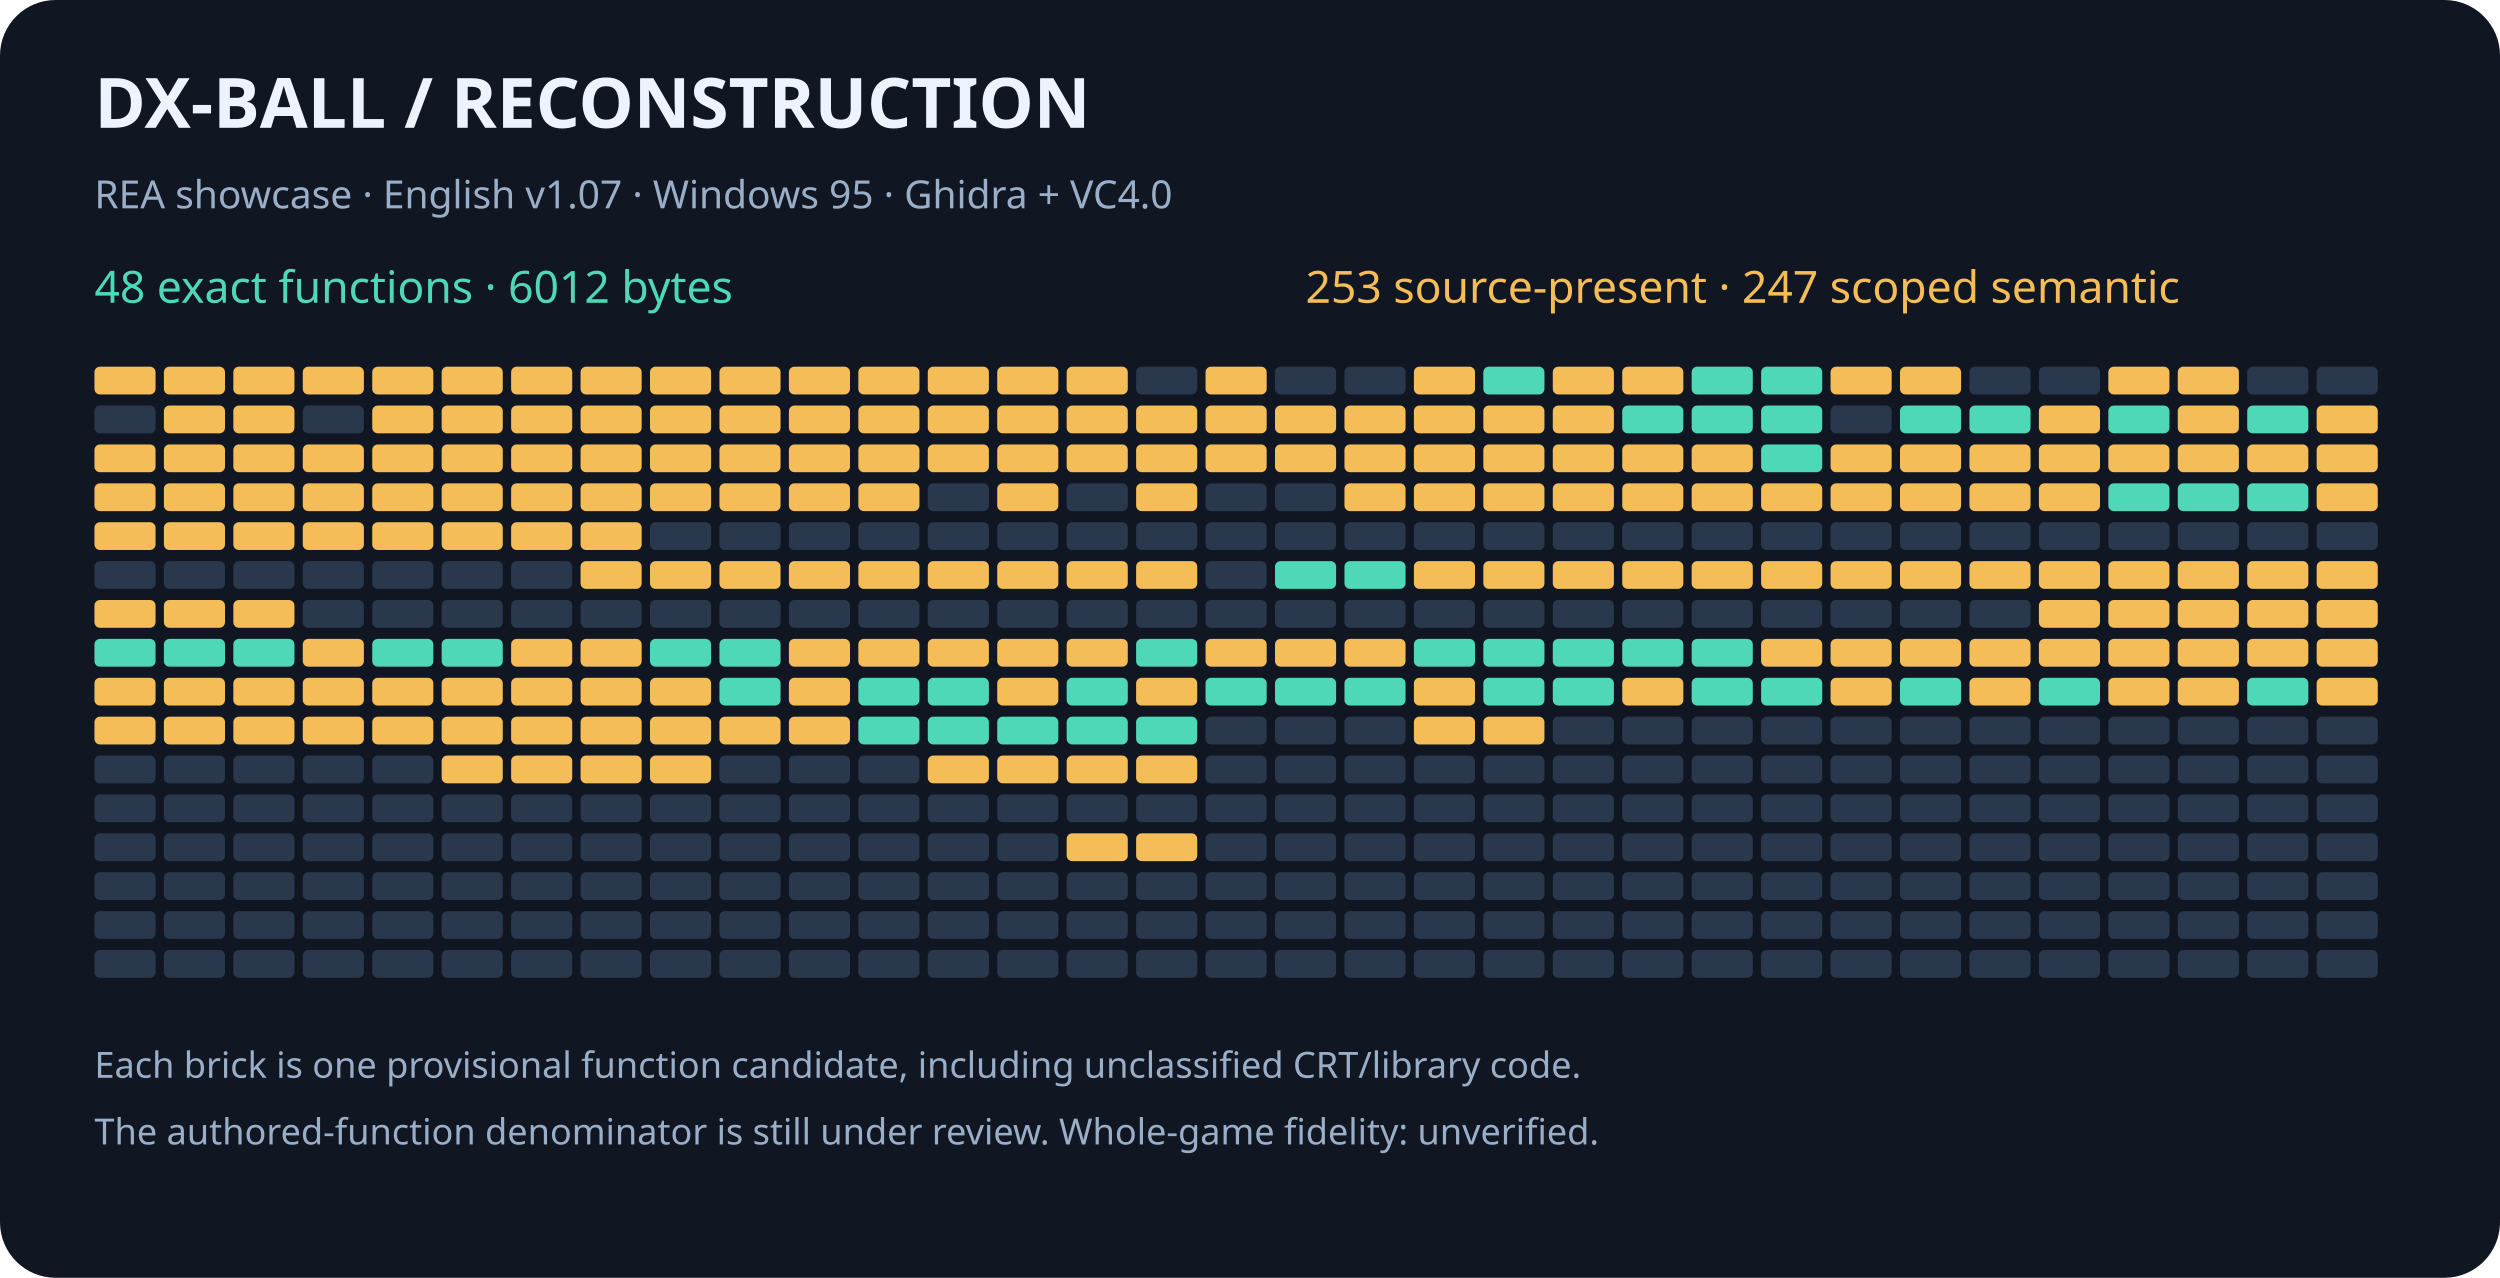
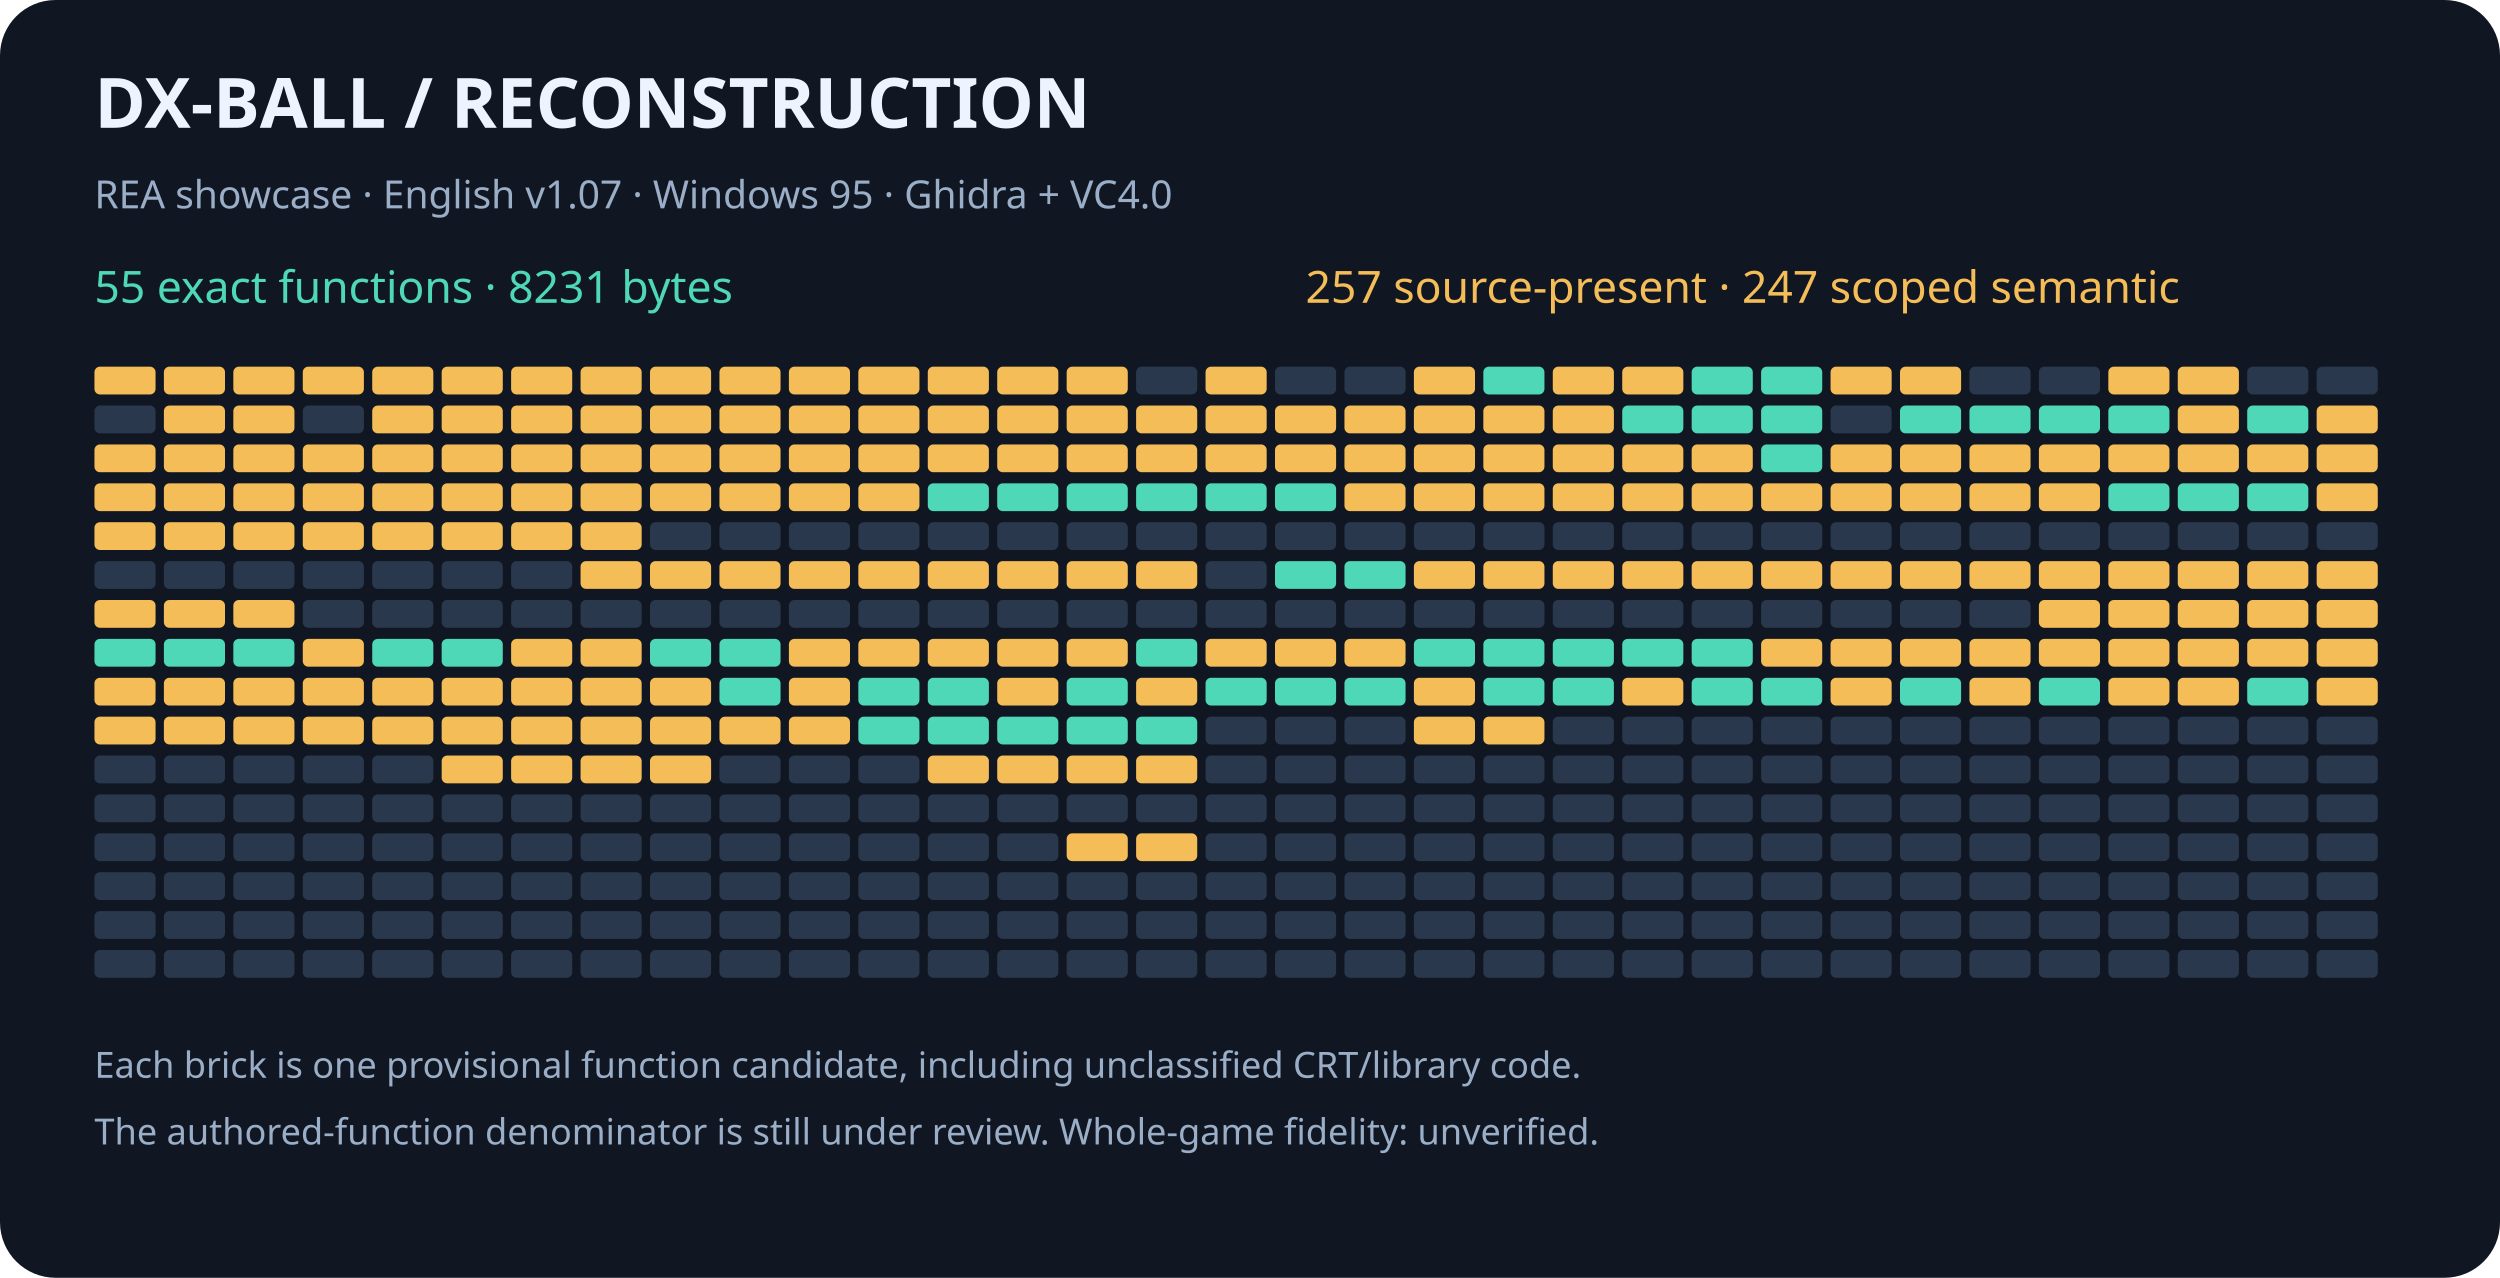
<svg xmlns="http://www.w3.org/2000/svg" width="900" height="460" viewBox="0 0 900 460" role="img" aria-labelledby="title desc">
  <rect width="900" height="460" rx="20" fill="#101722" />
  <g font-family="sans-serif">
    <text x="34" y="46" fill="#eef4ff" font-size="25" font-weight="bold">DX-BALL  /  RECONSTRUCTION</text>
    <text x="34" y="75" fill="#9baec8" font-size="14">REA showcase · English v1.07 · Windows 95 · Ghidra + VC4.0</text>
-     <text x="34" y="109" fill="#4ed8b7" font-size="16">48 exact functions · 6012 bytes</text>
-     <text x="470" y="109" fill="#f5bd57" font-size="16">253 source-present · 247 scoped semantic</text>
+     <text x="34" y="109" fill="#4ed8b7" font-size="16">55 exact functions · 8231 bytes</text>
+     <text x="470" y="109" fill="#f5bd57" font-size="16">257 source-present · 247 scoped semantic</text>
    <rect x="34" y="132" width="22" height="10" rx="2" fill="#f5bd57" />
    <rect x="59" y="132" width="22" height="10" rx="2" fill="#f5bd57" />
    <rect x="84" y="132" width="22" height="10" rx="2" fill="#f5bd57" />
    <rect x="109" y="132" width="22" height="10" rx="2" fill="#f5bd57" />
    <rect x="134" y="132" width="22" height="10" rx="2" fill="#f5bd57" />
    <rect x="159" y="132" width="22" height="10" rx="2" fill="#f5bd57" />
    <rect x="184" y="132" width="22" height="10" rx="2" fill="#f5bd57" />
    <rect x="209" y="132" width="22" height="10" rx="2" fill="#f5bd57" />
    <rect x="234" y="132" width="22" height="10" rx="2" fill="#f5bd57" />
    <rect x="259" y="132" width="22" height="10" rx="2" fill="#f5bd57" />
    <rect x="284" y="132" width="22" height="10" rx="2" fill="#f5bd57" />
    <rect x="309" y="132" width="22" height="10" rx="2" fill="#f5bd57" />
    <rect x="334" y="132" width="22" height="10" rx="2" fill="#f5bd57" />
    <rect x="359" y="132" width="22" height="10" rx="2" fill="#f5bd57" />
    <rect x="384" y="132" width="22" height="10" rx="2" fill="#f5bd57" />
    <rect x="409" y="132" width="22" height="10" rx="2" fill="#29384c" />
    <rect x="434" y="132" width="22" height="10" rx="2" fill="#f5bd57" />
    <rect x="459" y="132" width="22" height="10" rx="2" fill="#29384c" />
    <rect x="484" y="132" width="22" height="10" rx="2" fill="#29384c" />
    <rect x="509" y="132" width="22" height="10" rx="2" fill="#f5bd57" />
    <rect x="534" y="132" width="22" height="10" rx="2" fill="#4ed8b7" />
    <rect x="559" y="132" width="22" height="10" rx="2" fill="#f5bd57" />
    <rect x="584" y="132" width="22" height="10" rx="2" fill="#f5bd57" />
    <rect x="609" y="132" width="22" height="10" rx="2" fill="#4ed8b7" />
    <rect x="634" y="132" width="22" height="10" rx="2" fill="#4ed8b7" />
    <rect x="659" y="132" width="22" height="10" rx="2" fill="#f5bd57" />
    <rect x="684" y="132" width="22" height="10" rx="2" fill="#f5bd57" />
    <rect x="709" y="132" width="22" height="10" rx="2" fill="#29384c" />
    <rect x="734" y="132" width="22" height="10" rx="2" fill="#29384c" />
    <rect x="759" y="132" width="22" height="10" rx="2" fill="#f5bd57" />
    <rect x="784" y="132" width="22" height="10" rx="2" fill="#f5bd57" />
    <rect x="809" y="132" width="22" height="10" rx="2" fill="#29384c" />
    <rect x="834" y="132" width="22" height="10" rx="2" fill="#29384c" />
    <rect x="34" y="146" width="22" height="10" rx="2" fill="#29384c" />
    <rect x="59" y="146" width="22" height="10" rx="2" fill="#f5bd57" />
    <rect x="84" y="146" width="22" height="10" rx="2" fill="#f5bd57" />
    <rect x="109" y="146" width="22" height="10" rx="2" fill="#29384c" />
    <rect x="134" y="146" width="22" height="10" rx="2" fill="#f5bd57" />
    <rect x="159" y="146" width="22" height="10" rx="2" fill="#f5bd57" />
    <rect x="184" y="146" width="22" height="10" rx="2" fill="#f5bd57" />
    <rect x="209" y="146" width="22" height="10" rx="2" fill="#f5bd57" />
    <rect x="234" y="146" width="22" height="10" rx="2" fill="#f5bd57" />
    <rect x="259" y="146" width="22" height="10" rx="2" fill="#f5bd57" />
    <rect x="284" y="146" width="22" height="10" rx="2" fill="#f5bd57" />
    <rect x="309" y="146" width="22" height="10" rx="2" fill="#f5bd57" />
    <rect x="334" y="146" width="22" height="10" rx="2" fill="#f5bd57" />
    <rect x="359" y="146" width="22" height="10" rx="2" fill="#f5bd57" />
    <rect x="384" y="146" width="22" height="10" rx="2" fill="#f5bd57" />
    <rect x="409" y="146" width="22" height="10" rx="2" fill="#f5bd57" />
    <rect x="434" y="146" width="22" height="10" rx="2" fill="#f5bd57" />
    <rect x="459" y="146" width="22" height="10" rx="2" fill="#f5bd57" />
    <rect x="484" y="146" width="22" height="10" rx="2" fill="#f5bd57" />
    <rect x="509" y="146" width="22" height="10" rx="2" fill="#f5bd57" />
    <rect x="534" y="146" width="22" height="10" rx="2" fill="#f5bd57" />
    <rect x="559" y="146" width="22" height="10" rx="2" fill="#f5bd57" />
    <rect x="584" y="146" width="22" height="10" rx="2" fill="#4ed8b7" />
    <rect x="609" y="146" width="22" height="10" rx="2" fill="#4ed8b7" />
    <rect x="634" y="146" width="22" height="10" rx="2" fill="#4ed8b7" />
    <rect x="659" y="146" width="22" height="10" rx="2" fill="#29384c" />
    <rect x="684" y="146" width="22" height="10" rx="2" fill="#4ed8b7" />
    <rect x="709" y="146" width="22" height="10" rx="2" fill="#4ed8b7" />
-     <rect x="734" y="146" width="22" height="10" rx="2" fill="#f5bd57" />
+     <rect x="734" y="146" width="22" height="10" rx="2" fill="#4ed8b7" />
    <rect x="759" y="146" width="22" height="10" rx="2" fill="#4ed8b7" />
    <rect x="784" y="146" width="22" height="10" rx="2" fill="#f5bd57" />
    <rect x="809" y="146" width="22" height="10" rx="2" fill="#4ed8b7" />
    <rect x="834" y="146" width="22" height="10" rx="2" fill="#f5bd57" />
    <rect x="34" y="160" width="22" height="10" rx="2" fill="#f5bd57" />
    <rect x="59" y="160" width="22" height="10" rx="2" fill="#f5bd57" />
    <rect x="84" y="160" width="22" height="10" rx="2" fill="#f5bd57" />
    <rect x="109" y="160" width="22" height="10" rx="2" fill="#f5bd57" />
    <rect x="134" y="160" width="22" height="10" rx="2" fill="#f5bd57" />
    <rect x="159" y="160" width="22" height="10" rx="2" fill="#f5bd57" />
    <rect x="184" y="160" width="22" height="10" rx="2" fill="#f5bd57" />
    <rect x="209" y="160" width="22" height="10" rx="2" fill="#f5bd57" />
    <rect x="234" y="160" width="22" height="10" rx="2" fill="#f5bd57" />
    <rect x="259" y="160" width="22" height="10" rx="2" fill="#f5bd57" />
    <rect x="284" y="160" width="22" height="10" rx="2" fill="#f5bd57" />
    <rect x="309" y="160" width="22" height="10" rx="2" fill="#f5bd57" />
    <rect x="334" y="160" width="22" height="10" rx="2" fill="#f5bd57" />
    <rect x="359" y="160" width="22" height="10" rx="2" fill="#f5bd57" />
    <rect x="384" y="160" width="22" height="10" rx="2" fill="#f5bd57" />
    <rect x="409" y="160" width="22" height="10" rx="2" fill="#f5bd57" />
    <rect x="434" y="160" width="22" height="10" rx="2" fill="#f5bd57" />
    <rect x="459" y="160" width="22" height="10" rx="2" fill="#f5bd57" />
    <rect x="484" y="160" width="22" height="10" rx="2" fill="#f5bd57" />
    <rect x="509" y="160" width="22" height="10" rx="2" fill="#f5bd57" />
    <rect x="534" y="160" width="22" height="10" rx="2" fill="#f5bd57" />
    <rect x="559" y="160" width="22" height="10" rx="2" fill="#f5bd57" />
    <rect x="584" y="160" width="22" height="10" rx="2" fill="#f5bd57" />
    <rect x="609" y="160" width="22" height="10" rx="2" fill="#f5bd57" />
    <rect x="634" y="160" width="22" height="10" rx="2" fill="#4ed8b7" />
    <rect x="659" y="160" width="22" height="10" rx="2" fill="#f5bd57" />
    <rect x="684" y="160" width="22" height="10" rx="2" fill="#f5bd57" />
    <rect x="709" y="160" width="22" height="10" rx="2" fill="#f5bd57" />
    <rect x="734" y="160" width="22" height="10" rx="2" fill="#f5bd57" />
    <rect x="759" y="160" width="22" height="10" rx="2" fill="#f5bd57" />
    <rect x="784" y="160" width="22" height="10" rx="2" fill="#f5bd57" />
    <rect x="809" y="160" width="22" height="10" rx="2" fill="#f5bd57" />
    <rect x="834" y="160" width="22" height="10" rx="2" fill="#f5bd57" />
    <rect x="34" y="174" width="22" height="10" rx="2" fill="#f5bd57" />
    <rect x="59" y="174" width="22" height="10" rx="2" fill="#f5bd57" />
    <rect x="84" y="174" width="22" height="10" rx="2" fill="#f5bd57" />
    <rect x="109" y="174" width="22" height="10" rx="2" fill="#f5bd57" />
    <rect x="134" y="174" width="22" height="10" rx="2" fill="#f5bd57" />
    <rect x="159" y="174" width="22" height="10" rx="2" fill="#f5bd57" />
    <rect x="184" y="174" width="22" height="10" rx="2" fill="#f5bd57" />
    <rect x="209" y="174" width="22" height="10" rx="2" fill="#f5bd57" />
    <rect x="234" y="174" width="22" height="10" rx="2" fill="#f5bd57" />
    <rect x="259" y="174" width="22" height="10" rx="2" fill="#f5bd57" />
    <rect x="284" y="174" width="22" height="10" rx="2" fill="#f5bd57" />
    <rect x="309" y="174" width="22" height="10" rx="2" fill="#f5bd57" />
-     <rect x="334" y="174" width="22" height="10" rx="2" fill="#29384c" />
-     <rect x="359" y="174" width="22" height="10" rx="2" fill="#f5bd57" />
-     <rect x="384" y="174" width="22" height="10" rx="2" fill="#29384c" />
-     <rect x="409" y="174" width="22" height="10" rx="2" fill="#f5bd57" />
-     <rect x="434" y="174" width="22" height="10" rx="2" fill="#29384c" />
-     <rect x="459" y="174" width="22" height="10" rx="2" fill="#29384c" />
+     <rect x="334" y="174" width="22" height="10" rx="2" fill="#4ed8b7" />
+     <rect x="359" y="174" width="22" height="10" rx="2" fill="#4ed8b7" />
+     <rect x="384" y="174" width="22" height="10" rx="2" fill="#4ed8b7" />
+     <rect x="409" y="174" width="22" height="10" rx="2" fill="#4ed8b7" />
+     <rect x="434" y="174" width="22" height="10" rx="2" fill="#4ed8b7" />
+     <rect x="459" y="174" width="22" height="10" rx="2" fill="#4ed8b7" />
    <rect x="484" y="174" width="22" height="10" rx="2" fill="#f5bd57" />
    <rect x="509" y="174" width="22" height="10" rx="2" fill="#f5bd57" />
    <rect x="534" y="174" width="22" height="10" rx="2" fill="#f5bd57" />
    <rect x="559" y="174" width="22" height="10" rx="2" fill="#f5bd57" />
    <rect x="584" y="174" width="22" height="10" rx="2" fill="#f5bd57" />
    <rect x="609" y="174" width="22" height="10" rx="2" fill="#f5bd57" />
    <rect x="634" y="174" width="22" height="10" rx="2" fill="#f5bd57" />
    <rect x="659" y="174" width="22" height="10" rx="2" fill="#f5bd57" />
    <rect x="684" y="174" width="22" height="10" rx="2" fill="#f5bd57" />
    <rect x="709" y="174" width="22" height="10" rx="2" fill="#f5bd57" />
    <rect x="734" y="174" width="22" height="10" rx="2" fill="#f5bd57" />
    <rect x="759" y="174" width="22" height="10" rx="2" fill="#4ed8b7" />
    <rect x="784" y="174" width="22" height="10" rx="2" fill="#4ed8b7" />
    <rect x="809" y="174" width="22" height="10" rx="2" fill="#4ed8b7" />
    <rect x="834" y="174" width="22" height="10" rx="2" fill="#f5bd57" />
    <rect x="34" y="188" width="22" height="10" rx="2" fill="#f5bd57" />
    <rect x="59" y="188" width="22" height="10" rx="2" fill="#f5bd57" />
    <rect x="84" y="188" width="22" height="10" rx="2" fill="#f5bd57" />
    <rect x="109" y="188" width="22" height="10" rx="2" fill="#f5bd57" />
    <rect x="134" y="188" width="22" height="10" rx="2" fill="#f5bd57" />
    <rect x="159" y="188" width="22" height="10" rx="2" fill="#f5bd57" />
    <rect x="184" y="188" width="22" height="10" rx="2" fill="#f5bd57" />
    <rect x="209" y="188" width="22" height="10" rx="2" fill="#f5bd57" />
    <rect x="234" y="188" width="22" height="10" rx="2" fill="#29384c" />
    <rect x="259" y="188" width="22" height="10" rx="2" fill="#29384c" />
    <rect x="284" y="188" width="22" height="10" rx="2" fill="#29384c" />
    <rect x="309" y="188" width="22" height="10" rx="2" fill="#29384c" />
    <rect x="334" y="188" width="22" height="10" rx="2" fill="#29384c" />
    <rect x="359" y="188" width="22" height="10" rx="2" fill="#29384c" />
    <rect x="384" y="188" width="22" height="10" rx="2" fill="#29384c" />
    <rect x="409" y="188" width="22" height="10" rx="2" fill="#29384c" />
    <rect x="434" y="188" width="22" height="10" rx="2" fill="#29384c" />
    <rect x="459" y="188" width="22" height="10" rx="2" fill="#29384c" />
    <rect x="484" y="188" width="22" height="10" rx="2" fill="#29384c" />
    <rect x="509" y="188" width="22" height="10" rx="2" fill="#29384c" />
    <rect x="534" y="188" width="22" height="10" rx="2" fill="#29384c" />
    <rect x="559" y="188" width="22" height="10" rx="2" fill="#29384c" />
    <rect x="584" y="188" width="22" height="10" rx="2" fill="#29384c" />
    <rect x="609" y="188" width="22" height="10" rx="2" fill="#29384c" />
    <rect x="634" y="188" width="22" height="10" rx="2" fill="#29384c" />
    <rect x="659" y="188" width="22" height="10" rx="2" fill="#29384c" />
    <rect x="684" y="188" width="22" height="10" rx="2" fill="#29384c" />
    <rect x="709" y="188" width="22" height="10" rx="2" fill="#29384c" />
    <rect x="734" y="188" width="22" height="10" rx="2" fill="#29384c" />
    <rect x="759" y="188" width="22" height="10" rx="2" fill="#29384c" />
    <rect x="784" y="188" width="22" height="10" rx="2" fill="#29384c" />
    <rect x="809" y="188" width="22" height="10" rx="2" fill="#29384c" />
    <rect x="834" y="188" width="22" height="10" rx="2" fill="#29384c" />
    <rect x="34" y="202" width="22" height="10" rx="2" fill="#29384c" />
    <rect x="59" y="202" width="22" height="10" rx="2" fill="#29384c" />
    <rect x="84" y="202" width="22" height="10" rx="2" fill="#29384c" />
    <rect x="109" y="202" width="22" height="10" rx="2" fill="#29384c" />
    <rect x="134" y="202" width="22" height="10" rx="2" fill="#29384c" />
    <rect x="159" y="202" width="22" height="10" rx="2" fill="#29384c" />
    <rect x="184" y="202" width="22" height="10" rx="2" fill="#29384c" />
    <rect x="209" y="202" width="22" height="10" rx="2" fill="#f5bd57" />
    <rect x="234" y="202" width="22" height="10" rx="2" fill="#f5bd57" />
    <rect x="259" y="202" width="22" height="10" rx="2" fill="#f5bd57" />
    <rect x="284" y="202" width="22" height="10" rx="2" fill="#f5bd57" />
    <rect x="309" y="202" width="22" height="10" rx="2" fill="#f5bd57" />
    <rect x="334" y="202" width="22" height="10" rx="2" fill="#f5bd57" />
    <rect x="359" y="202" width="22" height="10" rx="2" fill="#f5bd57" />
    <rect x="384" y="202" width="22" height="10" rx="2" fill="#f5bd57" />
    <rect x="409" y="202" width="22" height="10" rx="2" fill="#f5bd57" />
    <rect x="434" y="202" width="22" height="10" rx="2" fill="#29384c" />
    <rect x="459" y="202" width="22" height="10" rx="2" fill="#4ed8b7" />
    <rect x="484" y="202" width="22" height="10" rx="2" fill="#4ed8b7" />
    <rect x="509" y="202" width="22" height="10" rx="2" fill="#f5bd57" />
    <rect x="534" y="202" width="22" height="10" rx="2" fill="#f5bd57" />
    <rect x="559" y="202" width="22" height="10" rx="2" fill="#f5bd57" />
    <rect x="584" y="202" width="22" height="10" rx="2" fill="#f5bd57" />
    <rect x="609" y="202" width="22" height="10" rx="2" fill="#f5bd57" />
    <rect x="634" y="202" width="22" height="10" rx="2" fill="#f5bd57" />
    <rect x="659" y="202" width="22" height="10" rx="2" fill="#f5bd57" />
    <rect x="684" y="202" width="22" height="10" rx="2" fill="#f5bd57" />
    <rect x="709" y="202" width="22" height="10" rx="2" fill="#f5bd57" />
    <rect x="734" y="202" width="22" height="10" rx="2" fill="#f5bd57" />
    <rect x="759" y="202" width="22" height="10" rx="2" fill="#f5bd57" />
    <rect x="784" y="202" width="22" height="10" rx="2" fill="#f5bd57" />
    <rect x="809" y="202" width="22" height="10" rx="2" fill="#f5bd57" />
    <rect x="834" y="202" width="22" height="10" rx="2" fill="#f5bd57" />
    <rect x="34" y="216" width="22" height="10" rx="2" fill="#f5bd57" />
    <rect x="59" y="216" width="22" height="10" rx="2" fill="#f5bd57" />
    <rect x="84" y="216" width="22" height="10" rx="2" fill="#f5bd57" />
    <rect x="109" y="216" width="22" height="10" rx="2" fill="#29384c" />
    <rect x="134" y="216" width="22" height="10" rx="2" fill="#29384c" />
    <rect x="159" y="216" width="22" height="10" rx="2" fill="#29384c" />
    <rect x="184" y="216" width="22" height="10" rx="2" fill="#29384c" />
    <rect x="209" y="216" width="22" height="10" rx="2" fill="#29384c" />
    <rect x="234" y="216" width="22" height="10" rx="2" fill="#29384c" />
    <rect x="259" y="216" width="22" height="10" rx="2" fill="#29384c" />
    <rect x="284" y="216" width="22" height="10" rx="2" fill="#29384c" />
    <rect x="309" y="216" width="22" height="10" rx="2" fill="#29384c" />
    <rect x="334" y="216" width="22" height="10" rx="2" fill="#29384c" />
    <rect x="359" y="216" width="22" height="10" rx="2" fill="#29384c" />
    <rect x="384" y="216" width="22" height="10" rx="2" fill="#29384c" />
    <rect x="409" y="216" width="22" height="10" rx="2" fill="#29384c" />
    <rect x="434" y="216" width="22" height="10" rx="2" fill="#29384c" />
    <rect x="459" y="216" width="22" height="10" rx="2" fill="#29384c" />
    <rect x="484" y="216" width="22" height="10" rx="2" fill="#29384c" />
    <rect x="509" y="216" width="22" height="10" rx="2" fill="#29384c" />
    <rect x="534" y="216" width="22" height="10" rx="2" fill="#29384c" />
    <rect x="559" y="216" width="22" height="10" rx="2" fill="#29384c" />
    <rect x="584" y="216" width="22" height="10" rx="2" fill="#29384c" />
    <rect x="609" y="216" width="22" height="10" rx="2" fill="#29384c" />
    <rect x="634" y="216" width="22" height="10" rx="2" fill="#29384c" />
    <rect x="659" y="216" width="22" height="10" rx="2" fill="#29384c" />
    <rect x="684" y="216" width="22" height="10" rx="2" fill="#29384c" />
    <rect x="709" y="216" width="22" height="10" rx="2" fill="#29384c" />
    <rect x="734" y="216" width="22" height="10" rx="2" fill="#f5bd57" />
    <rect x="759" y="216" width="22" height="10" rx="2" fill="#f5bd57" />
    <rect x="784" y="216" width="22" height="10" rx="2" fill="#f5bd57" />
    <rect x="809" y="216" width="22" height="10" rx="2" fill="#f5bd57" />
    <rect x="834" y="216" width="22" height="10" rx="2" fill="#f5bd57" />
    <rect x="34" y="230" width="22" height="10" rx="2" fill="#4ed8b7" />
    <rect x="59" y="230" width="22" height="10" rx="2" fill="#4ed8b7" />
    <rect x="84" y="230" width="22" height="10" rx="2" fill="#4ed8b7" />
    <rect x="109" y="230" width="22" height="10" rx="2" fill="#f5bd57" />
    <rect x="134" y="230" width="22" height="10" rx="2" fill="#4ed8b7" />
    <rect x="159" y="230" width="22" height="10" rx="2" fill="#4ed8b7" />
    <rect x="184" y="230" width="22" height="10" rx="2" fill="#f5bd57" />
    <rect x="209" y="230" width="22" height="10" rx="2" fill="#f5bd57" />
    <rect x="234" y="230" width="22" height="10" rx="2" fill="#4ed8b7" />
    <rect x="259" y="230" width="22" height="10" rx="2" fill="#4ed8b7" />
    <rect x="284" y="230" width="22" height="10" rx="2" fill="#f5bd57" />
    <rect x="309" y="230" width="22" height="10" rx="2" fill="#f5bd57" />
    <rect x="334" y="230" width="22" height="10" rx="2" fill="#f5bd57" />
    <rect x="359" y="230" width="22" height="10" rx="2" fill="#f5bd57" />
    <rect x="384" y="230" width="22" height="10" rx="2" fill="#f5bd57" />
    <rect x="409" y="230" width="22" height="10" rx="2" fill="#4ed8b7" />
    <rect x="434" y="230" width="22" height="10" rx="2" fill="#f5bd57" />
    <rect x="459" y="230" width="22" height="10" rx="2" fill="#f5bd57" />
    <rect x="484" y="230" width="22" height="10" rx="2" fill="#f5bd57" />
    <rect x="509" y="230" width="22" height="10" rx="2" fill="#4ed8b7" />
    <rect x="534" y="230" width="22" height="10" rx="2" fill="#4ed8b7" />
    <rect x="559" y="230" width="22" height="10" rx="2" fill="#4ed8b7" />
    <rect x="584" y="230" width="22" height="10" rx="2" fill="#4ed8b7" />
    <rect x="609" y="230" width="22" height="10" rx="2" fill="#4ed8b7" />
    <rect x="634" y="230" width="22" height="10" rx="2" fill="#f5bd57" />
    <rect x="659" y="230" width="22" height="10" rx="2" fill="#f5bd57" />
    <rect x="684" y="230" width="22" height="10" rx="2" fill="#f5bd57" />
    <rect x="709" y="230" width="22" height="10" rx="2" fill="#f5bd57" />
    <rect x="734" y="230" width="22" height="10" rx="2" fill="#f5bd57" />
    <rect x="759" y="230" width="22" height="10" rx="2" fill="#f5bd57" />
    <rect x="784" y="230" width="22" height="10" rx="2" fill="#f5bd57" />
    <rect x="809" y="230" width="22" height="10" rx="2" fill="#f5bd57" />
    <rect x="834" y="230" width="22" height="10" rx="2" fill="#f5bd57" />
    <rect x="34" y="244" width="22" height="10" rx="2" fill="#f5bd57" />
    <rect x="59" y="244" width="22" height="10" rx="2" fill="#f5bd57" />
    <rect x="84" y="244" width="22" height="10" rx="2" fill="#f5bd57" />
    <rect x="109" y="244" width="22" height="10" rx="2" fill="#f5bd57" />
    <rect x="134" y="244" width="22" height="10" rx="2" fill="#f5bd57" />
    <rect x="159" y="244" width="22" height="10" rx="2" fill="#f5bd57" />
    <rect x="184" y="244" width="22" height="10" rx="2" fill="#f5bd57" />
    <rect x="209" y="244" width="22" height="10" rx="2" fill="#f5bd57" />
    <rect x="234" y="244" width="22" height="10" rx="2" fill="#f5bd57" />
    <rect x="259" y="244" width="22" height="10" rx="2" fill="#4ed8b7" />
    <rect x="284" y="244" width="22" height="10" rx="2" fill="#f5bd57" />
    <rect x="309" y="244" width="22" height="10" rx="2" fill="#4ed8b7" />
    <rect x="334" y="244" width="22" height="10" rx="2" fill="#4ed8b7" />
    <rect x="359" y="244" width="22" height="10" rx="2" fill="#f5bd57" />
    <rect x="384" y="244" width="22" height="10" rx="2" fill="#4ed8b7" />
    <rect x="409" y="244" width="22" height="10" rx="2" fill="#f5bd57" />
    <rect x="434" y="244" width="22" height="10" rx="2" fill="#4ed8b7" />
    <rect x="459" y="244" width="22" height="10" rx="2" fill="#4ed8b7" />
    <rect x="484" y="244" width="22" height="10" rx="2" fill="#4ed8b7" />
    <rect x="509" y="244" width="22" height="10" rx="2" fill="#f5bd57" />
    <rect x="534" y="244" width="22" height="10" rx="2" fill="#4ed8b7" />
    <rect x="559" y="244" width="22" height="10" rx="2" fill="#4ed8b7" />
    <rect x="584" y="244" width="22" height="10" rx="2" fill="#f5bd57" />
    <rect x="609" y="244" width="22" height="10" rx="2" fill="#4ed8b7" />
    <rect x="634" y="244" width="22" height="10" rx="2" fill="#4ed8b7" />
    <rect x="659" y="244" width="22" height="10" rx="2" fill="#f5bd57" />
    <rect x="684" y="244" width="22" height="10" rx="2" fill="#4ed8b7" />
    <rect x="709" y="244" width="22" height="10" rx="2" fill="#f5bd57" />
    <rect x="734" y="244" width="22" height="10" rx="2" fill="#4ed8b7" />
    <rect x="759" y="244" width="22" height="10" rx="2" fill="#f5bd57" />
    <rect x="784" y="244" width="22" height="10" rx="2" fill="#f5bd57" />
    <rect x="809" y="244" width="22" height="10" rx="2" fill="#4ed8b7" />
    <rect x="834" y="244" width="22" height="10" rx="2" fill="#f5bd57" />
    <rect x="34" y="258" width="22" height="10" rx="2" fill="#f5bd57" />
    <rect x="59" y="258" width="22" height="10" rx="2" fill="#f5bd57" />
    <rect x="84" y="258" width="22" height="10" rx="2" fill="#f5bd57" />
    <rect x="109" y="258" width="22" height="10" rx="2" fill="#f5bd57" />
    <rect x="134" y="258" width="22" height="10" rx="2" fill="#f5bd57" />
    <rect x="159" y="258" width="22" height="10" rx="2" fill="#f5bd57" />
    <rect x="184" y="258" width="22" height="10" rx="2" fill="#f5bd57" />
    <rect x="209" y="258" width="22" height="10" rx="2" fill="#f5bd57" />
    <rect x="234" y="258" width="22" height="10" rx="2" fill="#f5bd57" />
    <rect x="259" y="258" width="22" height="10" rx="2" fill="#f5bd57" />
    <rect x="284" y="258" width="22" height="10" rx="2" fill="#f5bd57" />
    <rect x="309" y="258" width="22" height="10" rx="2" fill="#4ed8b7" />
    <rect x="334" y="258" width="22" height="10" rx="2" fill="#4ed8b7" />
    <rect x="359" y="258" width="22" height="10" rx="2" fill="#4ed8b7" />
    <rect x="384" y="258" width="22" height="10" rx="2" fill="#4ed8b7" />
    <rect x="409" y="258" width="22" height="10" rx="2" fill="#4ed8b7" />
    <rect x="434" y="258" width="22" height="10" rx="2" fill="#29384c" />
    <rect x="459" y="258" width="22" height="10" rx="2" fill="#29384c" />
    <rect x="484" y="258" width="22" height="10" rx="2" fill="#29384c" />
    <rect x="509" y="258" width="22" height="10" rx="2" fill="#f5bd57" />
    <rect x="534" y="258" width="22" height="10" rx="2" fill="#f5bd57" />
    <rect x="559" y="258" width="22" height="10" rx="2" fill="#29384c" />
    <rect x="584" y="258" width="22" height="10" rx="2" fill="#29384c" />
    <rect x="609" y="258" width="22" height="10" rx="2" fill="#29384c" />
    <rect x="634" y="258" width="22" height="10" rx="2" fill="#29384c" />
    <rect x="659" y="258" width="22" height="10" rx="2" fill="#29384c" />
    <rect x="684" y="258" width="22" height="10" rx="2" fill="#29384c" />
    <rect x="709" y="258" width="22" height="10" rx="2" fill="#29384c" />
    <rect x="734" y="258" width="22" height="10" rx="2" fill="#29384c" />
    <rect x="759" y="258" width="22" height="10" rx="2" fill="#29384c" />
    <rect x="784" y="258" width="22" height="10" rx="2" fill="#29384c" />
    <rect x="809" y="258" width="22" height="10" rx="2" fill="#29384c" />
    <rect x="834" y="258" width="22" height="10" rx="2" fill="#29384c" />
    <rect x="34" y="272" width="22" height="10" rx="2" fill="#29384c" />
    <rect x="59" y="272" width="22" height="10" rx="2" fill="#29384c" />
    <rect x="84" y="272" width="22" height="10" rx="2" fill="#29384c" />
    <rect x="109" y="272" width="22" height="10" rx="2" fill="#29384c" />
    <rect x="134" y="272" width="22" height="10" rx="2" fill="#29384c" />
    <rect x="159" y="272" width="22" height="10" rx="2" fill="#f5bd57" />
    <rect x="184" y="272" width="22" height="10" rx="2" fill="#f5bd57" />
    <rect x="209" y="272" width="22" height="10" rx="2" fill="#f5bd57" />
    <rect x="234" y="272" width="22" height="10" rx="2" fill="#f5bd57" />
    <rect x="259" y="272" width="22" height="10" rx="2" fill="#29384c" />
    <rect x="284" y="272" width="22" height="10" rx="2" fill="#29384c" />
    <rect x="309" y="272" width="22" height="10" rx="2" fill="#29384c" />
    <rect x="334" y="272" width="22" height="10" rx="2" fill="#f5bd57" />
    <rect x="359" y="272" width="22" height="10" rx="2" fill="#f5bd57" />
    <rect x="384" y="272" width="22" height="10" rx="2" fill="#f5bd57" />
    <rect x="409" y="272" width="22" height="10" rx="2" fill="#f5bd57" />
    <rect x="434" y="272" width="22" height="10" rx="2" fill="#29384c" />
    <rect x="459" y="272" width="22" height="10" rx="2" fill="#29384c" />
    <rect x="484" y="272" width="22" height="10" rx="2" fill="#29384c" />
    <rect x="509" y="272" width="22" height="10" rx="2" fill="#29384c" />
    <rect x="534" y="272" width="22" height="10" rx="2" fill="#29384c" />
    <rect x="559" y="272" width="22" height="10" rx="2" fill="#29384c" />
    <rect x="584" y="272" width="22" height="10" rx="2" fill="#29384c" />
    <rect x="609" y="272" width="22" height="10" rx="2" fill="#29384c" />
    <rect x="634" y="272" width="22" height="10" rx="2" fill="#29384c" />
    <rect x="659" y="272" width="22" height="10" rx="2" fill="#29384c" />
    <rect x="684" y="272" width="22" height="10" rx="2" fill="#29384c" />
    <rect x="709" y="272" width="22" height="10" rx="2" fill="#29384c" />
    <rect x="734" y="272" width="22" height="10" rx="2" fill="#29384c" />
    <rect x="759" y="272" width="22" height="10" rx="2" fill="#29384c" />
    <rect x="784" y="272" width="22" height="10" rx="2" fill="#29384c" />
    <rect x="809" y="272" width="22" height="10" rx="2" fill="#29384c" />
    <rect x="834" y="272" width="22" height="10" rx="2" fill="#29384c" />
    <rect x="34" y="286" width="22" height="10" rx="2" fill="#29384c" />
    <rect x="59" y="286" width="22" height="10" rx="2" fill="#29384c" />
    <rect x="84" y="286" width="22" height="10" rx="2" fill="#29384c" />
    <rect x="109" y="286" width="22" height="10" rx="2" fill="#29384c" />
    <rect x="134" y="286" width="22" height="10" rx="2" fill="#29384c" />
    <rect x="159" y="286" width="22" height="10" rx="2" fill="#29384c" />
    <rect x="184" y="286" width="22" height="10" rx="2" fill="#29384c" />
    <rect x="209" y="286" width="22" height="10" rx="2" fill="#29384c" />
    <rect x="234" y="286" width="22" height="10" rx="2" fill="#29384c" />
    <rect x="259" y="286" width="22" height="10" rx="2" fill="#29384c" />
    <rect x="284" y="286" width="22" height="10" rx="2" fill="#29384c" />
    <rect x="309" y="286" width="22" height="10" rx="2" fill="#29384c" />
    <rect x="334" y="286" width="22" height="10" rx="2" fill="#29384c" />
    <rect x="359" y="286" width="22" height="10" rx="2" fill="#29384c" />
    <rect x="384" y="286" width="22" height="10" rx="2" fill="#29384c" />
    <rect x="409" y="286" width="22" height="10" rx="2" fill="#29384c" />
    <rect x="434" y="286" width="22" height="10" rx="2" fill="#29384c" />
    <rect x="459" y="286" width="22" height="10" rx="2" fill="#29384c" />
    <rect x="484" y="286" width="22" height="10" rx="2" fill="#29384c" />
    <rect x="509" y="286" width="22" height="10" rx="2" fill="#29384c" />
    <rect x="534" y="286" width="22" height="10" rx="2" fill="#29384c" />
    <rect x="559" y="286" width="22" height="10" rx="2" fill="#29384c" />
    <rect x="584" y="286" width="22" height="10" rx="2" fill="#29384c" />
    <rect x="609" y="286" width="22" height="10" rx="2" fill="#29384c" />
    <rect x="634" y="286" width="22" height="10" rx="2" fill="#29384c" />
    <rect x="659" y="286" width="22" height="10" rx="2" fill="#29384c" />
    <rect x="684" y="286" width="22" height="10" rx="2" fill="#29384c" />
    <rect x="709" y="286" width="22" height="10" rx="2" fill="#29384c" />
    <rect x="734" y="286" width="22" height="10" rx="2" fill="#29384c" />
    <rect x="759" y="286" width="22" height="10" rx="2" fill="#29384c" />
    <rect x="784" y="286" width="22" height="10" rx="2" fill="#29384c" />
    <rect x="809" y="286" width="22" height="10" rx="2" fill="#29384c" />
    <rect x="834" y="286" width="22" height="10" rx="2" fill="#29384c" />
    <rect x="34" y="300" width="22" height="10" rx="2" fill="#29384c" />
    <rect x="59" y="300" width="22" height="10" rx="2" fill="#29384c" />
    <rect x="84" y="300" width="22" height="10" rx="2" fill="#29384c" />
    <rect x="109" y="300" width="22" height="10" rx="2" fill="#29384c" />
    <rect x="134" y="300" width="22" height="10" rx="2" fill="#29384c" />
    <rect x="159" y="300" width="22" height="10" rx="2" fill="#29384c" />
    <rect x="184" y="300" width="22" height="10" rx="2" fill="#29384c" />
    <rect x="209" y="300" width="22" height="10" rx="2" fill="#29384c" />
    <rect x="234" y="300" width="22" height="10" rx="2" fill="#29384c" />
    <rect x="259" y="300" width="22" height="10" rx="2" fill="#29384c" />
    <rect x="284" y="300" width="22" height="10" rx="2" fill="#29384c" />
    <rect x="309" y="300" width="22" height="10" rx="2" fill="#29384c" />
    <rect x="334" y="300" width="22" height="10" rx="2" fill="#29384c" />
    <rect x="359" y="300" width="22" height="10" rx="2" fill="#29384c" />
    <rect x="384" y="300" width="22" height="10" rx="2" fill="#f5bd57" />
    <rect x="409" y="300" width="22" height="10" rx="2" fill="#f5bd57" />
    <rect x="434" y="300" width="22" height="10" rx="2" fill="#29384c" />
    <rect x="459" y="300" width="22" height="10" rx="2" fill="#29384c" />
    <rect x="484" y="300" width="22" height="10" rx="2" fill="#29384c" />
    <rect x="509" y="300" width="22" height="10" rx="2" fill="#29384c" />
    <rect x="534" y="300" width="22" height="10" rx="2" fill="#29384c" />
    <rect x="559" y="300" width="22" height="10" rx="2" fill="#29384c" />
    <rect x="584" y="300" width="22" height="10" rx="2" fill="#29384c" />
    <rect x="609" y="300" width="22" height="10" rx="2" fill="#29384c" />
    <rect x="634" y="300" width="22" height="10" rx="2" fill="#29384c" />
    <rect x="659" y="300" width="22" height="10" rx="2" fill="#29384c" />
    <rect x="684" y="300" width="22" height="10" rx="2" fill="#29384c" />
    <rect x="709" y="300" width="22" height="10" rx="2" fill="#29384c" />
    <rect x="734" y="300" width="22" height="10" rx="2" fill="#29384c" />
    <rect x="759" y="300" width="22" height="10" rx="2" fill="#29384c" />
    <rect x="784" y="300" width="22" height="10" rx="2" fill="#29384c" />
    <rect x="809" y="300" width="22" height="10" rx="2" fill="#29384c" />
    <rect x="834" y="300" width="22" height="10" rx="2" fill="#29384c" />
    <rect x="34" y="314" width="22" height="10" rx="2" fill="#29384c" />
    <rect x="59" y="314" width="22" height="10" rx="2" fill="#29384c" />
    <rect x="84" y="314" width="22" height="10" rx="2" fill="#29384c" />
    <rect x="109" y="314" width="22" height="10" rx="2" fill="#29384c" />
    <rect x="134" y="314" width="22" height="10" rx="2" fill="#29384c" />
    <rect x="159" y="314" width="22" height="10" rx="2" fill="#29384c" />
    <rect x="184" y="314" width="22" height="10" rx="2" fill="#29384c" />
    <rect x="209" y="314" width="22" height="10" rx="2" fill="#29384c" />
    <rect x="234" y="314" width="22" height="10" rx="2" fill="#29384c" />
    <rect x="259" y="314" width="22" height="10" rx="2" fill="#29384c" />
    <rect x="284" y="314" width="22" height="10" rx="2" fill="#29384c" />
    <rect x="309" y="314" width="22" height="10" rx="2" fill="#29384c" />
    <rect x="334" y="314" width="22" height="10" rx="2" fill="#29384c" />
    <rect x="359" y="314" width="22" height="10" rx="2" fill="#29384c" />
    <rect x="384" y="314" width="22" height="10" rx="2" fill="#29384c" />
    <rect x="409" y="314" width="22" height="10" rx="2" fill="#29384c" />
    <rect x="434" y="314" width="22" height="10" rx="2" fill="#29384c" />
    <rect x="459" y="314" width="22" height="10" rx="2" fill="#29384c" />
    <rect x="484" y="314" width="22" height="10" rx="2" fill="#29384c" />
    <rect x="509" y="314" width="22" height="10" rx="2" fill="#29384c" />
    <rect x="534" y="314" width="22" height="10" rx="2" fill="#29384c" />
    <rect x="559" y="314" width="22" height="10" rx="2" fill="#29384c" />
    <rect x="584" y="314" width="22" height="10" rx="2" fill="#29384c" />
    <rect x="609" y="314" width="22" height="10" rx="2" fill="#29384c" />
    <rect x="634" y="314" width="22" height="10" rx="2" fill="#29384c" />
    <rect x="659" y="314" width="22" height="10" rx="2" fill="#29384c" />
    <rect x="684" y="314" width="22" height="10" rx="2" fill="#29384c" />
    <rect x="709" y="314" width="22" height="10" rx="2" fill="#29384c" />
    <rect x="734" y="314" width="22" height="10" rx="2" fill="#29384c" />
    <rect x="759" y="314" width="22" height="10" rx="2" fill="#29384c" />
    <rect x="784" y="314" width="22" height="10" rx="2" fill="#29384c" />
    <rect x="809" y="314" width="22" height="10" rx="2" fill="#29384c" />
    <rect x="834" y="314" width="22" height="10" rx="2" fill="#29384c" />
    <rect x="34" y="328" width="22" height="10" rx="2" fill="#29384c" />
    <rect x="59" y="328" width="22" height="10" rx="2" fill="#29384c" />
    <rect x="84" y="328" width="22" height="10" rx="2" fill="#29384c" />
    <rect x="109" y="328" width="22" height="10" rx="2" fill="#29384c" />
    <rect x="134" y="328" width="22" height="10" rx="2" fill="#29384c" />
    <rect x="159" y="328" width="22" height="10" rx="2" fill="#29384c" />
    <rect x="184" y="328" width="22" height="10" rx="2" fill="#29384c" />
    <rect x="209" y="328" width="22" height="10" rx="2" fill="#29384c" />
    <rect x="234" y="328" width="22" height="10" rx="2" fill="#29384c" />
    <rect x="259" y="328" width="22" height="10" rx="2" fill="#29384c" />
    <rect x="284" y="328" width="22" height="10" rx="2" fill="#29384c" />
    <rect x="309" y="328" width="22" height="10" rx="2" fill="#29384c" />
    <rect x="334" y="328" width="22" height="10" rx="2" fill="#29384c" />
    <rect x="359" y="328" width="22" height="10" rx="2" fill="#29384c" />
    <rect x="384" y="328" width="22" height="10" rx="2" fill="#29384c" />
    <rect x="409" y="328" width="22" height="10" rx="2" fill="#29384c" />
    <rect x="434" y="328" width="22" height="10" rx="2" fill="#29384c" />
    <rect x="459" y="328" width="22" height="10" rx="2" fill="#29384c" />
    <rect x="484" y="328" width="22" height="10" rx="2" fill="#29384c" />
    <rect x="509" y="328" width="22" height="10" rx="2" fill="#29384c" />
    <rect x="534" y="328" width="22" height="10" rx="2" fill="#29384c" />
    <rect x="559" y="328" width="22" height="10" rx="2" fill="#29384c" />
    <rect x="584" y="328" width="22" height="10" rx="2" fill="#29384c" />
    <rect x="609" y="328" width="22" height="10" rx="2" fill="#29384c" />
    <rect x="634" y="328" width="22" height="10" rx="2" fill="#29384c" />
    <rect x="659" y="328" width="22" height="10" rx="2" fill="#29384c" />
    <rect x="684" y="328" width="22" height="10" rx="2" fill="#29384c" />
    <rect x="709" y="328" width="22" height="10" rx="2" fill="#29384c" />
    <rect x="734" y="328" width="22" height="10" rx="2" fill="#29384c" />
    <rect x="759" y="328" width="22" height="10" rx="2" fill="#29384c" />
    <rect x="784" y="328" width="22" height="10" rx="2" fill="#29384c" />
    <rect x="809" y="328" width="22" height="10" rx="2" fill="#29384c" />
    <rect x="834" y="328" width="22" height="10" rx="2" fill="#29384c" />
    <rect x="34" y="342" width="22" height="10" rx="2" fill="#29384c" />
    <rect x="59" y="342" width="22" height="10" rx="2" fill="#29384c" />
    <rect x="84" y="342" width="22" height="10" rx="2" fill="#29384c" />
    <rect x="109" y="342" width="22" height="10" rx="2" fill="#29384c" />
    <rect x="134" y="342" width="22" height="10" rx="2" fill="#29384c" />
    <rect x="159" y="342" width="22" height="10" rx="2" fill="#29384c" />
    <rect x="184" y="342" width="22" height="10" rx="2" fill="#29384c" />
    <rect x="209" y="342" width="22" height="10" rx="2" fill="#29384c" />
    <rect x="234" y="342" width="22" height="10" rx="2" fill="#29384c" />
    <rect x="259" y="342" width="22" height="10" rx="2" fill="#29384c" />
    <rect x="284" y="342" width="22" height="10" rx="2" fill="#29384c" />
    <rect x="309" y="342" width="22" height="10" rx="2" fill="#29384c" />
    <rect x="334" y="342" width="22" height="10" rx="2" fill="#29384c" />
    <rect x="359" y="342" width="22" height="10" rx="2" fill="#29384c" />
    <rect x="384" y="342" width="22" height="10" rx="2" fill="#29384c" />
    <rect x="409" y="342" width="22" height="10" rx="2" fill="#29384c" />
    <rect x="434" y="342" width="22" height="10" rx="2" fill="#29384c" />
    <rect x="459" y="342" width="22" height="10" rx="2" fill="#29384c" />
    <rect x="484" y="342" width="22" height="10" rx="2" fill="#29384c" />
    <rect x="509" y="342" width="22" height="10" rx="2" fill="#29384c" />
    <rect x="534" y="342" width="22" height="10" rx="2" fill="#29384c" />
    <rect x="559" y="342" width="22" height="10" rx="2" fill="#29384c" />
    <rect x="584" y="342" width="22" height="10" rx="2" fill="#29384c" />
    <rect x="609" y="342" width="22" height="10" rx="2" fill="#29384c" />
    <rect x="634" y="342" width="22" height="10" rx="2" fill="#29384c" />
    <rect x="659" y="342" width="22" height="10" rx="2" fill="#29384c" />
    <rect x="684" y="342" width="22" height="10" rx="2" fill="#29384c" />
    <rect x="709" y="342" width="22" height="10" rx="2" fill="#29384c" />
    <rect x="734" y="342" width="22" height="10" rx="2" fill="#29384c" />
    <rect x="759" y="342" width="22" height="10" rx="2" fill="#29384c" />
    <rect x="784" y="342" width="22" height="10" rx="2" fill="#29384c" />
    <rect x="809" y="342" width="22" height="10" rx="2" fill="#29384c" />
    <rect x="834" y="342" width="22" height="10" rx="2" fill="#29384c" />
    <text x="34" y="388" fill="#9baec8" font-size="13">Each brick is one provisional function candidate, including unclassified CRT/library code.</text>
    <text x="34" y="412" fill="#9baec8" font-size="13">The authored-function denominator is still under review. Whole-game fidelity: unverified.</text>
  </g>
</svg>
